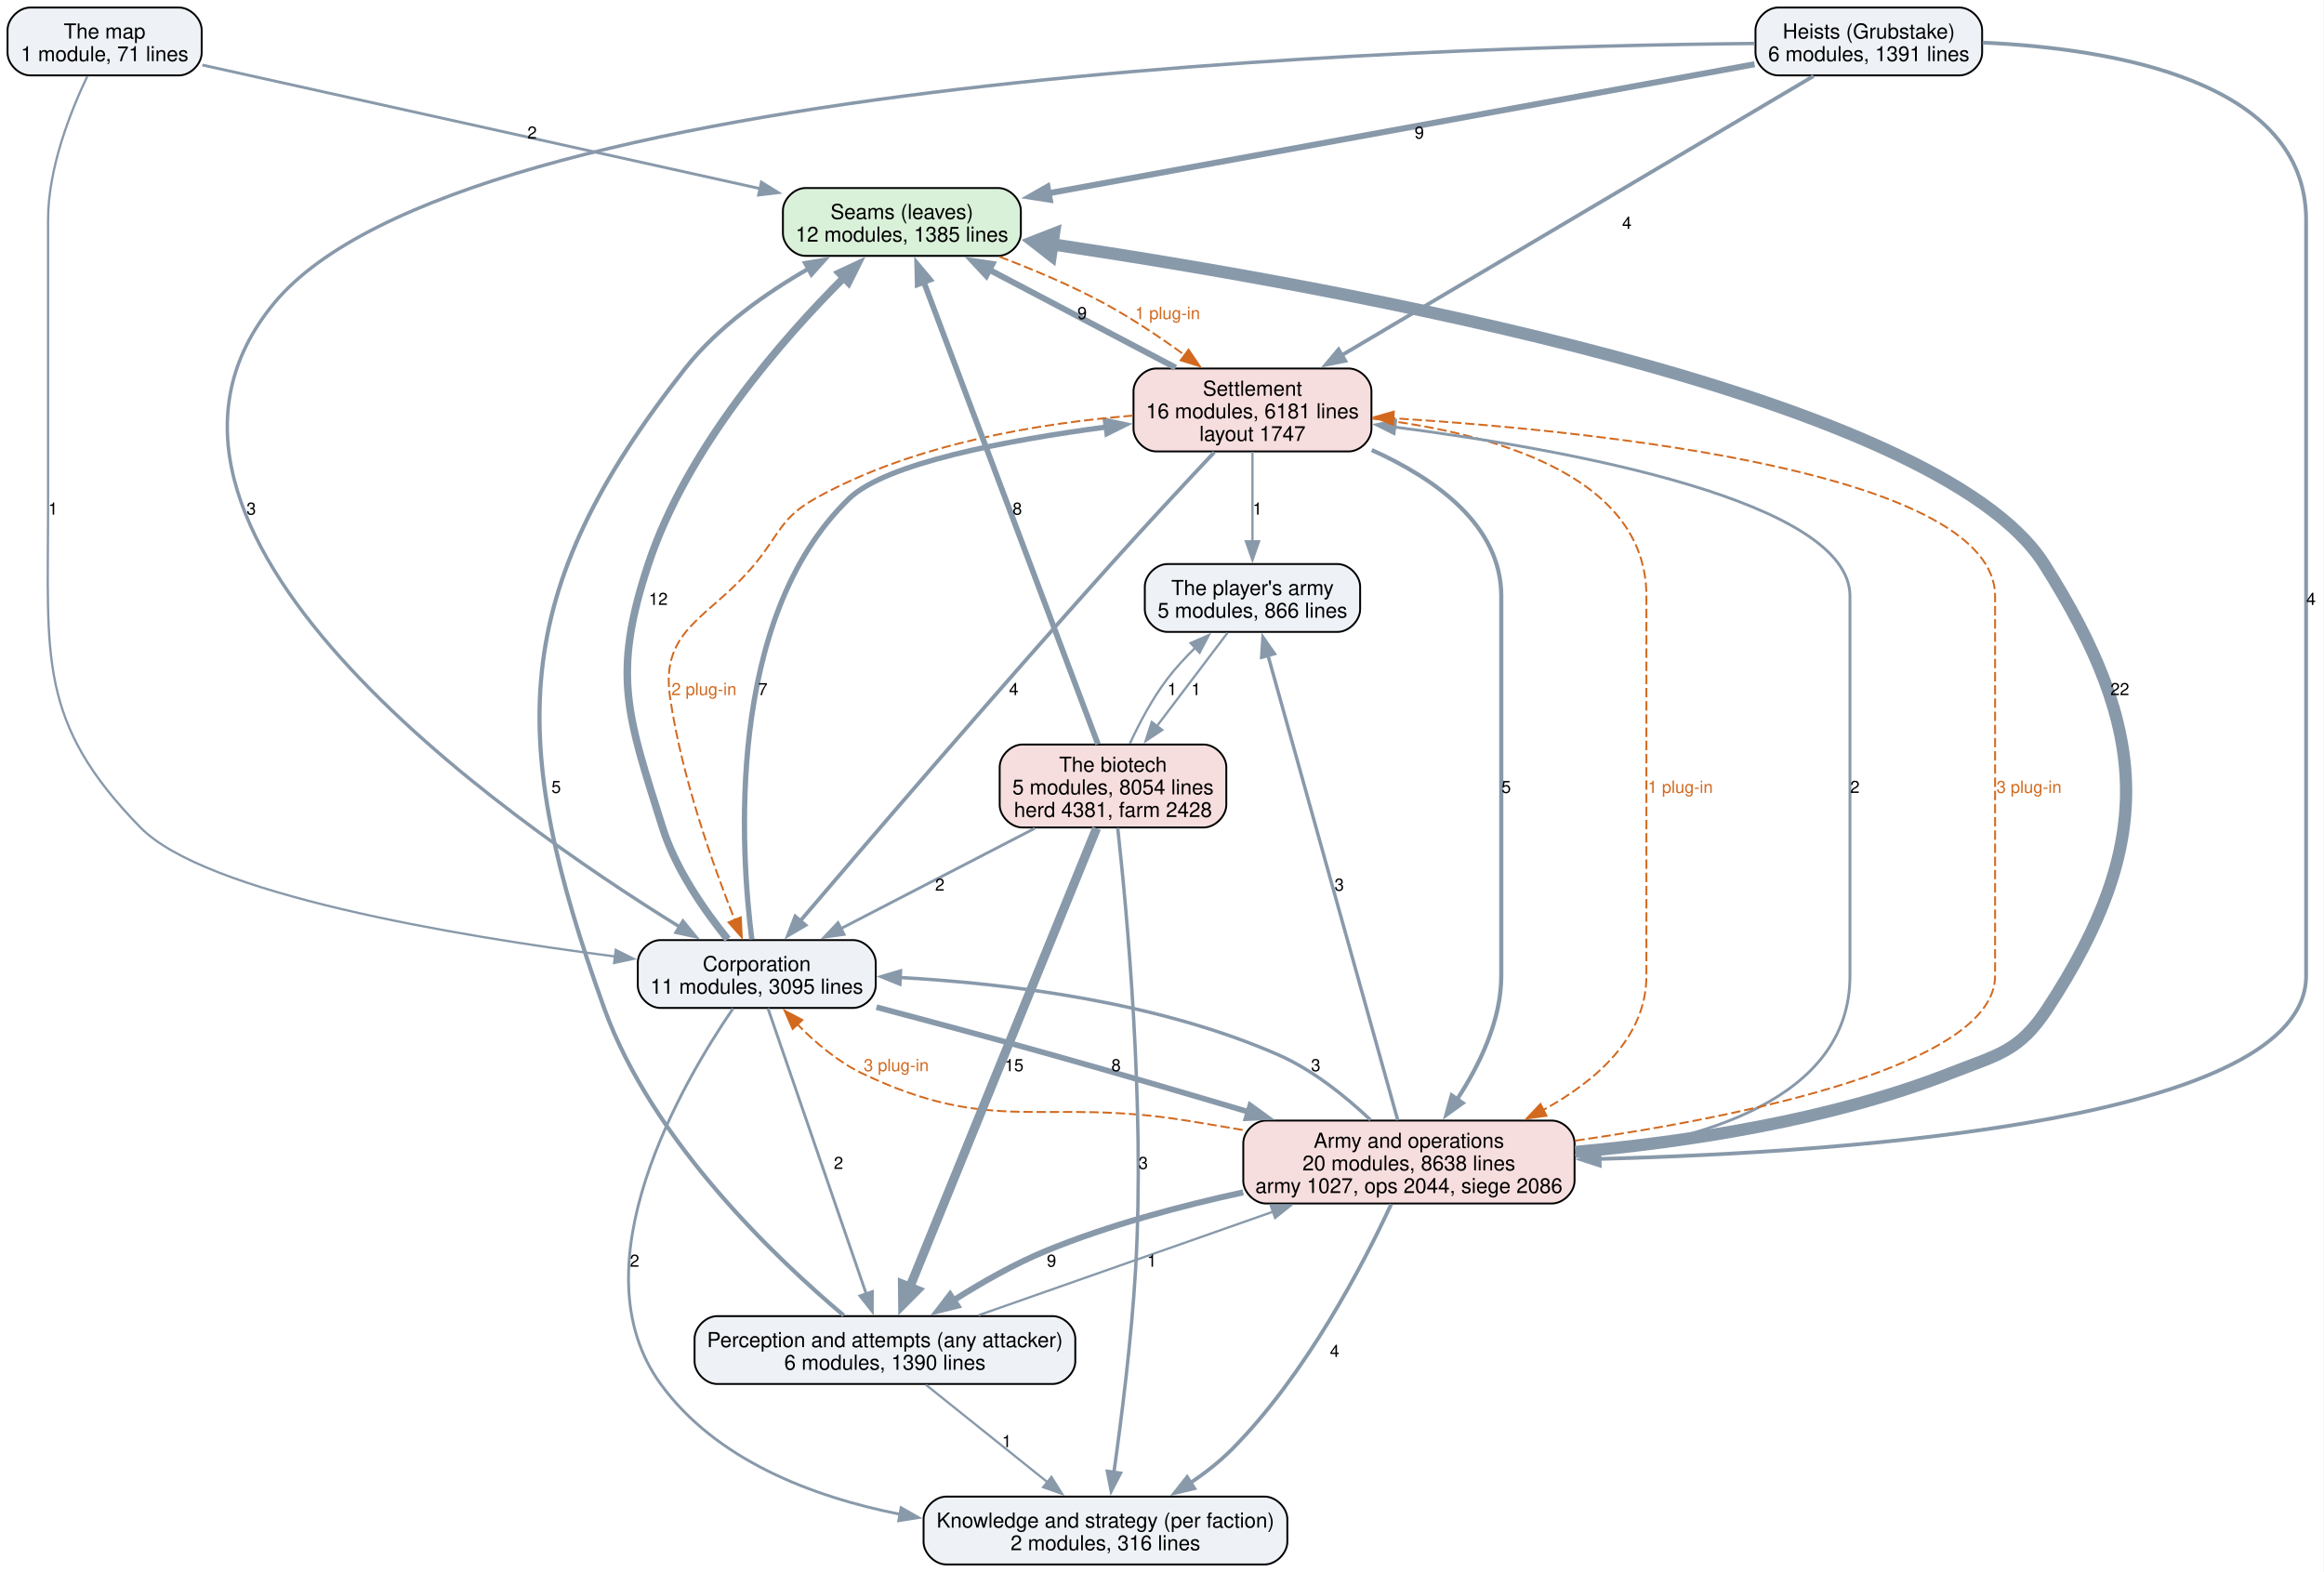
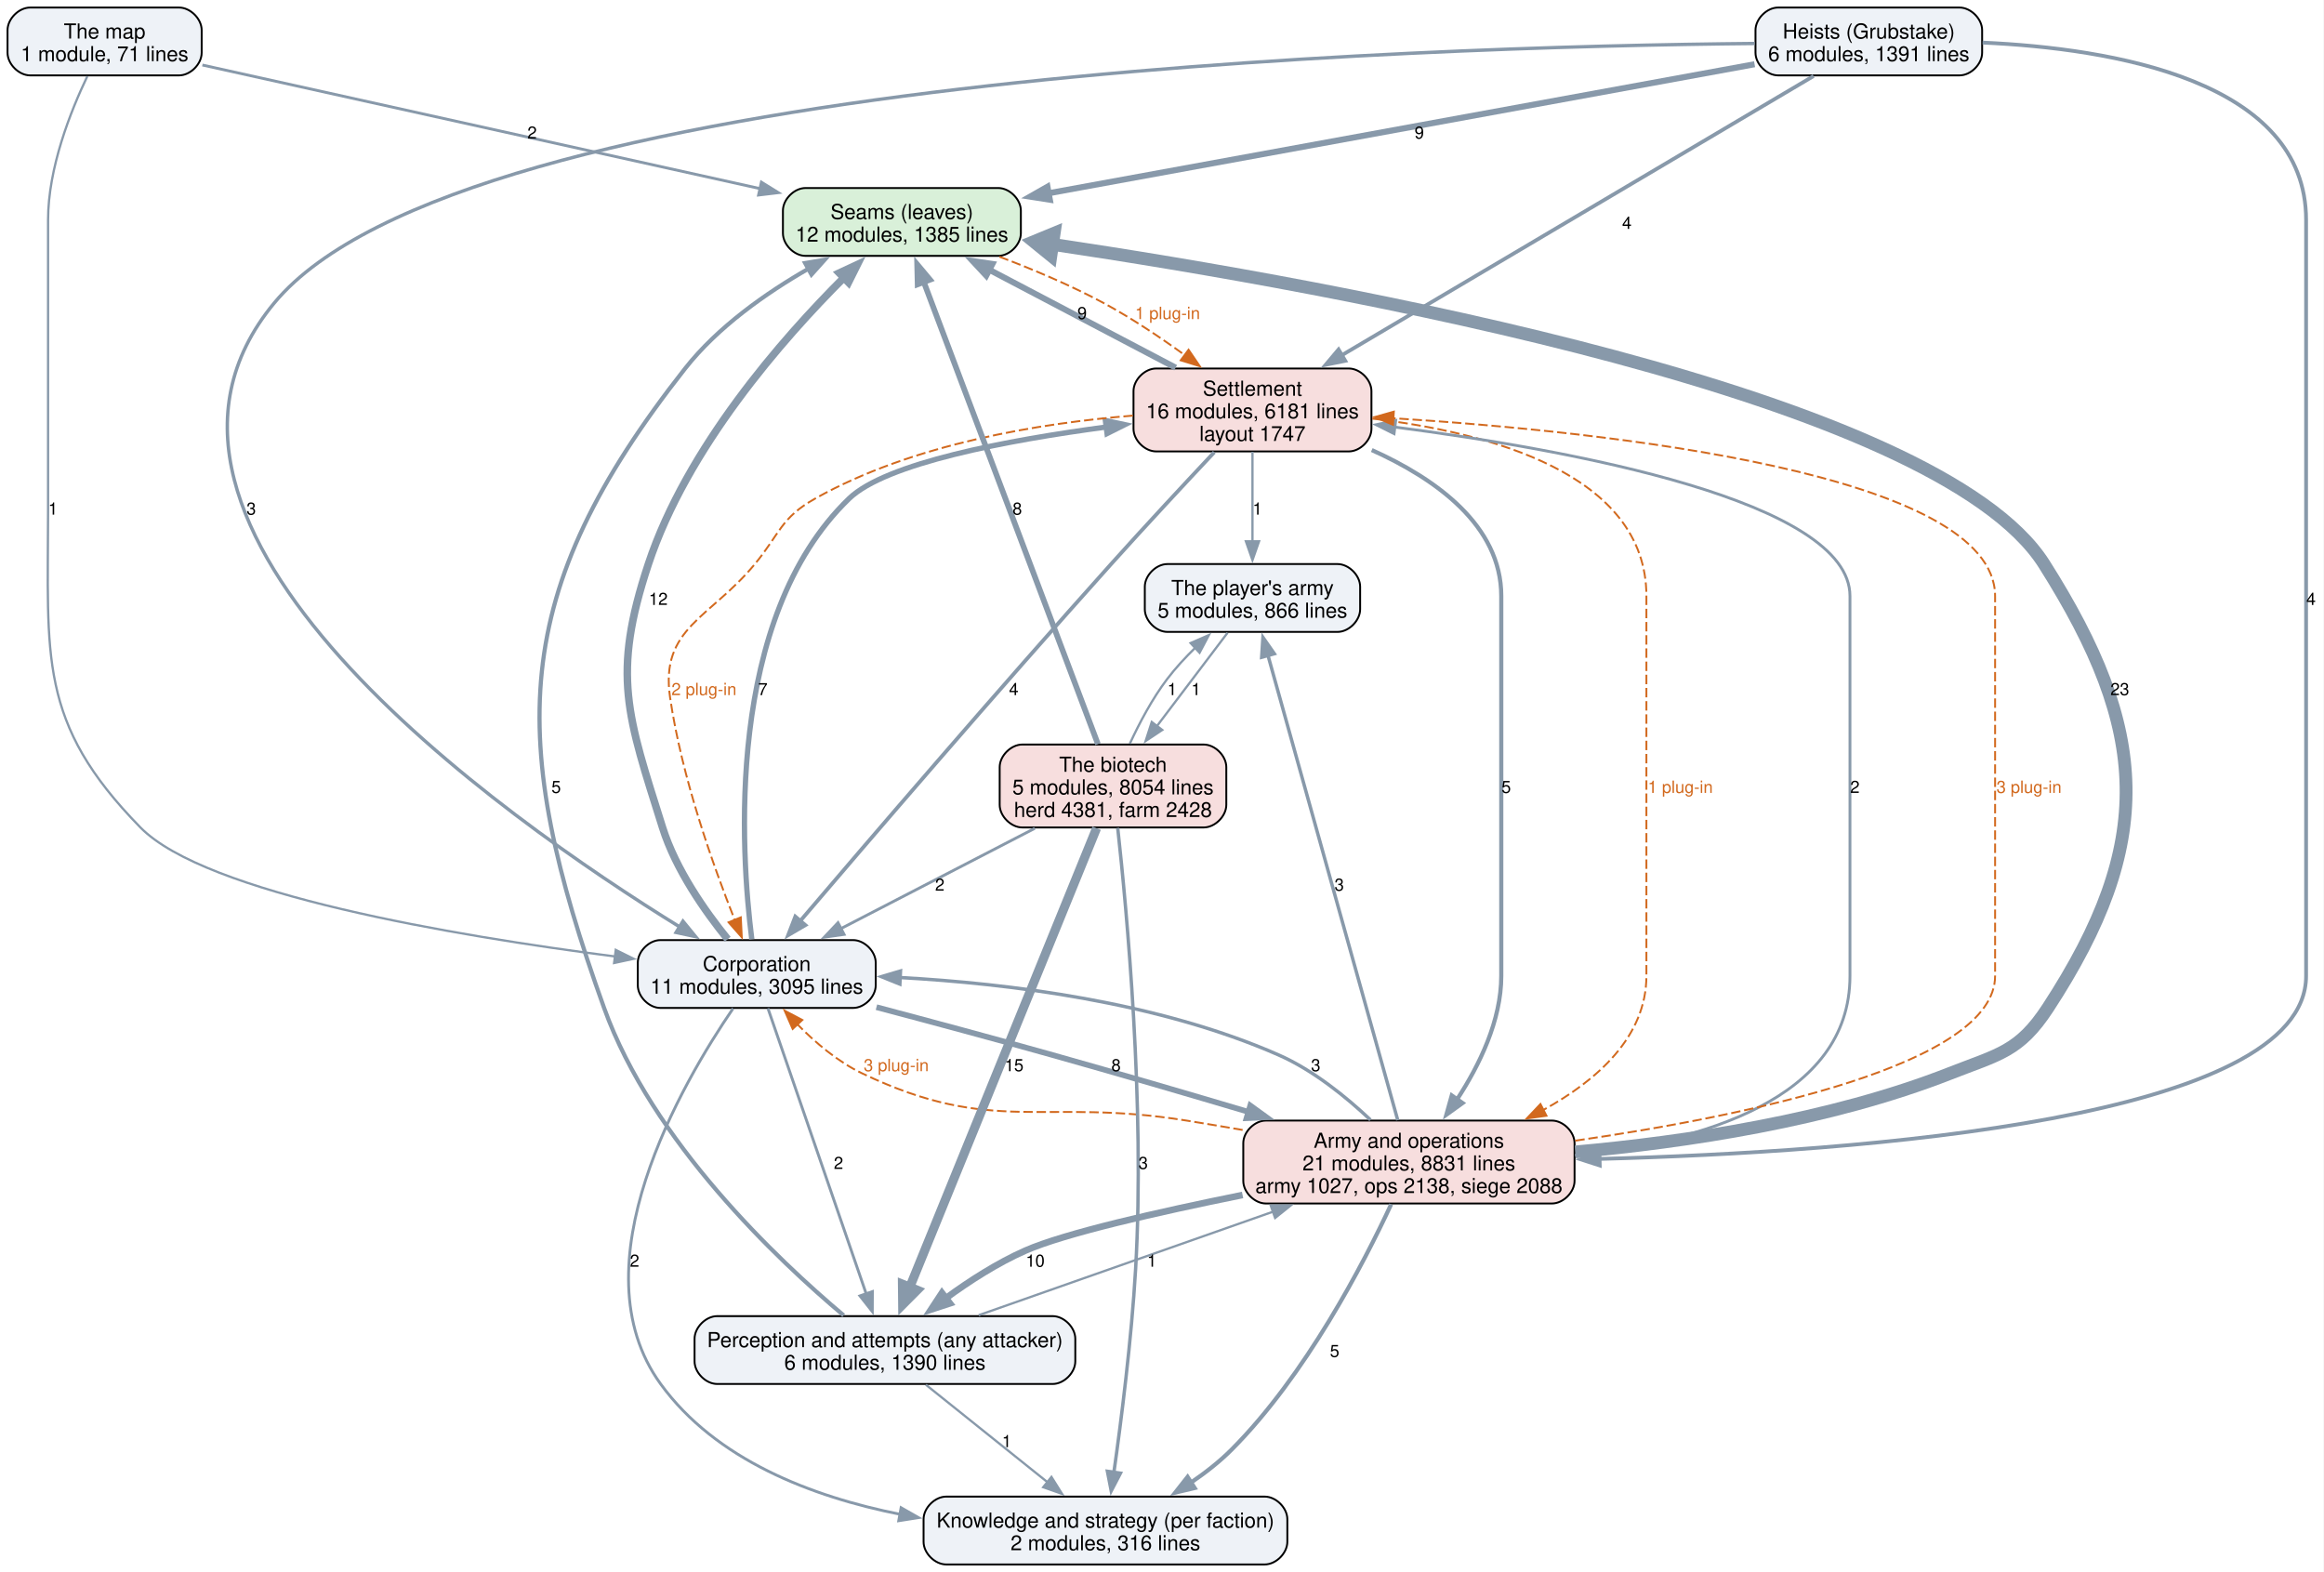
<svg xmlns="http://www.w3.org/2000/svg" width="1233pt" height="834pt" viewBox="0.00 0.00 1233.00 834.00">
  <g id="graph0" class="graph" transform="scale(1 1) rotate(0) translate(4 830)">
    <polygon fill="white" stroke="none" points="-4,4 -4,-830 1228.75,-830 1228.75,4 -4,4" />
    <g id="node1" class="node">
      <path fill="#d9f0d9" stroke="black" d="M525.62,-730.25C525.62,-730.25 423.38,-730.25 423.38,-730.25 417.38,-730.25 411.38,-724.25 411.38,-718.25 411.38,-718.25 411.38,-706.25 411.38,-706.25 411.38,-700.25 417.38,-694.25 423.38,-694.25 423.38,-694.25 525.62,-694.25 525.62,-694.25 531.62,-694.25 537.62,-700.25 537.62,-706.25 537.62,-706.25 537.62,-718.25 537.62,-718.25 537.62,-724.25 531.62,-730.25 525.62,-730.25" />
      <text xml:space="preserve" text-anchor="middle" x="474.5" y="-713.8" font-family="Helvetica,sans-Serif" font-size="11.00">Seams (leaves)</text>
      <text xml:space="preserve" text-anchor="middle" x="474.5" y="-701.8" font-family="Helvetica,sans-Serif" font-size="11.00">12 modules, 1385 lines</text>
    </g>
    <g id="node5" class="node">
      <path fill="#f7dede" stroke="black" d="M711.62,-634.5C711.62,-634.5 609.38,-634.5 609.38,-634.5 603.38,-634.5 597.38,-628.5 597.38,-622.5 597.38,-622.5 597.38,-602.5 597.38,-602.5 597.38,-596.5 603.38,-590.5 609.38,-590.5 609.38,-590.5 711.62,-590.5 711.62,-590.5 717.62,-590.5 723.62,-596.5 723.62,-602.5 723.62,-602.5 723.62,-622.5 723.62,-622.5 723.62,-628.5 717.62,-634.5 711.62,-634.5" />
      <text xml:space="preserve" text-anchor="middle" x="660.5" y="-620.05" font-family="Helvetica,sans-Serif" font-size="11.00">Settlement</text>
      <text xml:space="preserve" text-anchor="middle" x="660.5" y="-608.05" font-family="Helvetica,sans-Serif" font-size="11.00">16 modules, 6181 lines</text>
      <text xml:space="preserve" text-anchor="middle" x="660.5" y="-596.05" font-family="Helvetica,sans-Serif" font-size="11.00">layout 1747</text>
    </g>
    <g id="edge33" class="edge">
      <path fill="none" stroke="#d2691e" stroke-dasharray="5,2" d="M526.25,-693.81C544.17,-687.03 564.11,-678.62 581.5,-669.25 596.24,-661.3 611.5,-651.08 624.62,-641.57" />
      <polygon fill="#d2691e" stroke="#d2691e" points="626.59,-644.47 632.55,-635.7 622.43,-638.84 626.59,-644.47" />
      <text xml:space="preserve" text-anchor="middle" x="615.46" y="-660.7" font-family="Helvetica,sans-Serif" font-size="9.00" fill="#d2691e">1 plug-in</text>
    </g>
    <g id="node2" class="node">
      <path fill="#eef2f7" stroke="black" d="M554.5,-131.75C554.5,-131.75 376.5,-131.75 376.5,-131.75 370.5,-131.75 364.5,-125.75 364.5,-119.75 364.5,-119.75 364.5,-107.75 364.5,-107.75 364.5,-101.75 370.5,-95.75 376.5,-95.75 376.5,-95.75 554.5,-95.75 554.5,-95.75 560.5,-95.75 566.5,-101.75 566.5,-107.75 566.5,-107.75 566.5,-119.75 566.5,-119.75 566.5,-125.75 560.5,-131.75 554.5,-131.75" />
      <text xml:space="preserve" text-anchor="middle" x="465.5" y="-115.3" font-family="Helvetica,sans-Serif" font-size="11.00">Perception and attempts (any attacker)</text>
      <text xml:space="preserve" text-anchor="middle" x="465.5" y="-103.3" font-family="Helvetica,sans-Serif" font-size="11.00">6 modules, 1390 lines</text>
    </g>
    <g id="edge18" class="edge">
      <path fill="none" stroke="#8899aa" stroke-width="2.2" d="M443.62,-132.14C408.78,-161.41 342,-224.32 316.5,-295.25 265.09,-438.28 265.51,-515.06 359.5,-634.5 376.88,-656.59 402.42,-674.53 425.02,-687.49" />
      <polygon fill="#8899aa" stroke="#8899aa" stroke-width="2.2" points="423.14,-690.45 433.59,-692.21 426.52,-684.32 423.14,-690.45" />
      <text xml:space="preserve" text-anchor="middle" x="291.08" y="-409.32" font-family="Helvetica,sans-Serif" font-size="9.00">5</text>
    </g>
    <g id="node3" class="node">
      <path fill="#eef2f7" stroke="black" d="M667,-36C667,-36 498,-36 498,-36 492,-36 486,-30 486,-24 486,-24 486,-12 486,-12 486,-6 492,0 498,0 498,0 667,0 667,0 673,0 679,-6 679,-12 679,-12 679,-24 679,-24 679,-30 673,-36 667,-36" />
      <text xml:space="preserve" text-anchor="middle" x="582.5" y="-19.55" font-family="Helvetica,sans-Serif" font-size="11.00">Knowledge and strategy (per faction)</text>
      <text xml:space="preserve" text-anchor="middle" x="582.5" y="-7.55" font-family="Helvetica,sans-Serif" font-size="11.00">2 modules, 316 lines</text>
    </g>
    <g id="edge17" class="edge">
      <path fill="none" stroke="#8899aa" stroke-width="1.2" d="M487.23,-95.34C505.37,-80.8 531.45,-59.91 551.74,-43.65" />
      <polygon fill="#8899aa" stroke="#8899aa" stroke-width="1.2" points="553.85,-46.44 559.47,-37.46 549.47,-40.98 553.85,-46.44" />
      <text xml:space="preserve" text-anchor="middle" x="530.13" y="-62.2" font-family="Helvetica,sans-Serif" font-size="9.00">1</text>
    </g>
    <g id="node6" class="node">
      <path fill="#f7dede" stroke="black" d="M819.38,-235.5C819.38,-235.5 667.62,-235.5 667.62,-235.5 661.62,-235.5 655.62,-229.5 655.62,-223.5 655.62,-223.5 655.62,-203.5 655.62,-203.5 655.62,-197.5 661.62,-191.5 667.62,-191.5 667.62,-191.5 819.38,-191.5 819.38,-191.5 825.38,-191.5 831.38,-197.5 831.38,-203.5 831.38,-203.5 831.38,-223.5 831.38,-223.5 831.38,-229.5 825.38,-235.5 819.38,-235.5" />
      <text xml:space="preserve" text-anchor="middle" x="743.5" y="-221.05" font-family="Helvetica,sans-Serif" font-size="11.00">Army and operations</text>
-       <text xml:space="preserve" text-anchor="middle" x="743.5" y="-209.05" font-family="Helvetica,sans-Serif" font-size="11.00">20 modules, 8638 lines</text>
-       <text xml:space="preserve" text-anchor="middle" x="743.5" y="-197.05" font-family="Helvetica,sans-Serif" font-size="11.00">army 1027, ops 2044, siege 2086</text>
+       <text xml:space="preserve" text-anchor="middle" x="743.5" y="-209.05" font-family="Helvetica,sans-Serif" font-size="11.00">21 modules, 8831 lines</text>
+       <text xml:space="preserve" text-anchor="middle" x="743.5" y="-197.05" font-family="Helvetica,sans-Serif" font-size="11.00">army 1027, ops 2138, siege 2088</text>
    </g>
    <g id="edge16" class="edge">
      <path fill="none" stroke="#8899aa" stroke-width="1.2" d="M515.24,-132.24C558.77,-147.55 622.54,-169.97 671.62,-187.23" />
      <polygon fill="#8899aa" stroke="#8899aa" stroke-width="1.2" points="670.18,-190.43 680.78,-190.45 672.51,-183.83 670.18,-190.43" />
      <text xml:space="preserve" text-anchor="middle" x="607.12" y="-157.95" font-family="Helvetica,sans-Serif" font-size="9.00">1</text>
    </g>
    <g id="node4" class="node">
      <path fill="#eef2f7" stroke="black" d="M448.62,-331.25C448.62,-331.25 346.38,-331.25 346.38,-331.25 340.38,-331.25 334.38,-325.25 334.38,-319.25 334.38,-319.25 334.38,-307.25 334.38,-307.25 334.38,-301.25 340.38,-295.25 346.38,-295.25 346.38,-295.25 448.62,-295.25 448.62,-295.25 454.62,-295.25 460.62,-301.25 460.62,-307.25 460.62,-307.25 460.62,-319.25 460.62,-319.25 460.62,-325.25 454.62,-331.25 448.62,-331.25" />
      <text xml:space="preserve" text-anchor="middle" x="397.5" y="-314.8" font-family="Helvetica,sans-Serif" font-size="11.00">Corporation</text>
      <text xml:space="preserve" text-anchor="middle" x="397.5" y="-302.8" font-family="Helvetica,sans-Serif" font-size="11.00">11 modules, 3095 lines</text>
    </g>
    <g id="edge10" class="edge">
      <path fill="none" stroke="#8899aa" stroke-width="4" d="M382.08,-331.72C370.17,-346.4 354.56,-368.55 347.5,-391 328.85,-450.34 320.42,-471.71 340,-530.75 360.43,-592.36 410.97,-650.01 443.95,-682.9" />
      <polygon fill="#8899aa" stroke="#8899aa" stroke-width="4" points="441.27,-685.17 450.88,-689.64 446.15,-680.16 441.27,-685.17" />
      <text xml:space="preserve" text-anchor="middle" x="345.25" y="-509.07" font-family="Helvetica,sans-Serif" font-size="9.00">12</text>
    </g>
    <g id="edge9" class="edge">
      <path fill="none" stroke="#8899aa" stroke-width="1.5" d="M403.42,-295.07C415.1,-261.15 441.23,-185.25 455.58,-143.55" />
      <polygon fill="#8899aa" stroke="#8899aa" stroke-width="1.5" points="458.86,-144.77 458.81,-134.18 452.25,-142.49 458.86,-144.77" />
      <text xml:space="preserve" text-anchor="middle" x="440.88" y="-209.82" font-family="Helvetica,sans-Serif" font-size="9.00">2</text>
    </g>
    <g id="edge8" class="edge">
      <path fill="none" stroke="#8899aa" stroke-width="1.5" d="M384.93,-294.97C358.06,-255.71 301,-158.39 346.5,-95.75 375.74,-55.5 426.61,-35.94 473.65,-26.6" />
      <polygon fill="#8899aa" stroke="#8899aa" stroke-width="1.5" points="474.07,-30.09 483.28,-24.85 472.82,-23.2 474.07,-30.09" />
      <text xml:space="preserve" text-anchor="middle" x="332.68" y="-157.95" font-family="Helvetica,sans-Serif" font-size="9.00">2</text>
    </g>
    <g id="edge11" class="edge">
      <path fill="none" stroke="#8899aa" stroke-width="2.8" d="M394.88,-331.65C389.07,-377.38 380.44,-501.8 446.5,-565.5 465.99,-584.3 530.1,-596.42 583.11,-603.48" />
      <polygon fill="#8899aa" stroke="#8899aa" stroke-width="2.8" points="582.45,-606.92 592.82,-604.71 583.34,-599.98 582.45,-606.92" />
      <text xml:space="preserve" text-anchor="middle" x="400.71" y="-461.2" font-family="Helvetica,sans-Serif" font-size="9.00">7</text>
    </g>
    <g id="edge7" class="edge">
      <path fill="none" stroke="#8899aa" stroke-width="3" d="M461,-295.65C489.62,-288.08 523.81,-278.88 554.5,-270.25 588.65,-260.65 626.14,-249.68 658.66,-240.02" />
      <polygon fill="#8899aa" stroke="#8899aa" stroke-width="3" points="659.33,-243.48 667.92,-237.27 657.34,-236.77 659.33,-243.48" />
      <text xml:space="preserve" text-anchor="middle" x="588.14" y="-261.7" font-family="Helvetica,sans-Serif" font-size="9.00">8</text>
    </g>
    <g id="edge21" class="edge">
      <path fill="none" stroke="#8899aa" stroke-width="3.2" d="M619.75,-634.92C590.48,-650.3 551.01,-671.04 520.6,-687.02" />
      <polygon fill="#8899aa" stroke="#8899aa" stroke-width="3.2" points="519.26,-683.77 512.04,-691.52 522.52,-689.97 519.26,-683.77" />
      <text xml:space="preserve" text-anchor="middle" x="570.12" y="-660.7" font-family="Helvetica,sans-Serif" font-size="9.00">9</text>
    </g>
    <g id="edge20" class="edge">
      <path fill="none" stroke="#8899aa" stroke-width="2" d="M640.25,-590.09C625.04,-573.92 603.78,-551.11 585.5,-530.75 525.07,-463.46 455.72,-382.64 420.55,-341.38" />
      <polygon fill="#8899aa" stroke="#8899aa" stroke-width="2" points="423.28,-339.19 414.14,-333.85 417.95,-343.73 423.28,-339.19" />
      <text xml:space="preserve" text-anchor="middle" x="533.86" y="-461.2" font-family="Helvetica,sans-Serif" font-size="9.00">4</text>
    </g>
    <g id="edge35" class="edge">
      <path fill="none" stroke="#d2691e" stroke-dasharray="5,2" d="M597.01,-609.5C548.19,-605.55 480.52,-594.68 428.5,-565.5 410.19,-555.23 409.86,-546.94 396.5,-530.75 372.78,-502.01 346.11,-496.87 351.5,-460 357.7,-417.58 374.4,-370.66 385.87,-341.81" />
      <polygon fill="#d2691e" stroke="#d2691e" points="389.04,-343.31 389.56,-332.73 382.55,-340.68 389.04,-343.31" />
      <text xml:space="preserve" text-anchor="middle" x="369.5" y="-461.2" font-family="Helvetica,sans-Serif" font-size="9.00" fill="#d2691e">2 plug-in</text>
    </g>
    <g id="edge19" class="edge">
      <path fill="none" stroke="#8899aa" stroke-width="2.2" d="M723.79,-591.24C757.67,-576.02 792.5,-551.25 792.5,-513.75 792.5,-513.75 792.5,-513.75 792.5,-312.25 792.5,-288.62 780.92,-264.87 769.02,-246.69" />
      <polygon fill="#8899aa" stroke="#8899aa" stroke-width="2.2" points="771.97,-244.8 763.37,-238.61 766.23,-248.81 771.97,-244.8" />
      <text xml:space="preserve" text-anchor="middle" x="795.12" y="-409.32" font-family="Helvetica,sans-Serif" font-size="9.00">5</text>
    </g>
    <g id="edge34" class="edge">
      <path fill="none" stroke="#d2691e" stroke-dasharray="5,2" d="M724.06,-607.92C785.55,-600.62 869.5,-578.74 869.5,-513.75 869.5,-513.75 869.5,-513.75 869.5,-312.25 869.5,-279.93 843.3,-256.76 814.79,-241.12" />
      <polygon fill="#d2691e" stroke="#d2691e" points="816.49,-238.05 806,-236.59 813.29,-244.28 816.49,-238.05" />
      <text xml:space="preserve" text-anchor="middle" x="887.5" y="-409.32" font-family="Helvetica,sans-Serif" font-size="9.00" fill="#d2691e">1 plug-in</text>
    </g>
    <g id="node10" class="node">
      <path fill="#eef2f7" stroke="black" d="M705.62,-530.75C705.62,-530.75 615.38,-530.75 615.38,-530.75 609.38,-530.75 603.38,-524.75 603.38,-518.75 603.38,-518.75 603.38,-506.75 603.38,-506.75 603.38,-500.75 609.38,-494.75 615.38,-494.75 615.38,-494.75 705.62,-494.75 705.62,-494.75 711.62,-494.75 717.62,-500.75 717.62,-506.75 717.62,-506.75 717.62,-518.75 717.62,-518.75 717.62,-524.75 711.62,-530.75 705.62,-530.75" />
      <text xml:space="preserve" text-anchor="middle" x="660.5" y="-514.3" font-family="Helvetica,sans-Serif" font-size="11.00">The player's army</text>
      <text xml:space="preserve" text-anchor="middle" x="660.5" y="-502.3" font-family="Helvetica,sans-Serif" font-size="11.00">5 modules, 866 lines</text>
    </g>
    <g id="edge22" class="edge">
      <path fill="none" stroke="#8899aa" stroke-width="1.2" d="M660.5,-590.29C660.5,-576.29 660.5,-557.77 660.5,-542.46" />
      <polygon fill="#8899aa" stroke="#8899aa" stroke-width="1.2" points="664,-542.83 660.5,-532.83 657,-542.83 664,-542.83" />
      <text xml:space="preserve" text-anchor="middle" x="663.12" y="-556.95" font-family="Helvetica,sans-Serif" font-size="9.00">1</text>
    </g>
    <g id="edge4" class="edge">
-       <path fill="none" stroke="#8899aa" stroke-width="6.5" d="M831.77,-218.85C889.89,-224.05 966.73,-235.47 1030.5,-260.5 1056.37,-270.66 1067.3,-271.98 1082.5,-295.25 1139.75,-382.88 1136.54,-442.35 1080.5,-530.75 1023.53,-620.62 705.34,-677.88 554.22,-700.39" />
-       <polygon fill="#8899aa" stroke="#8899aa" stroke-width="6.5" points="553.52,-694.75 544.45,-701.82 555.17,-706 553.52,-694.75" />
-       <text xml:space="preserve" text-anchor="middle" x="1120.67" y="-461.2" font-family="Helvetica,sans-Serif" font-size="9.00">22</text>
+       <path fill="none" stroke="#8899aa" stroke-width="6.8" d="M831.77,-218.85C889.89,-224.05 966.73,-235.47 1030.5,-260.5 1056.37,-270.66 1067.3,-271.98 1082.5,-295.25 1139.75,-382.88 1136.54,-442.35 1080.5,-530.75 1023.53,-620.62 705.34,-677.88 554.22,-700.39" />
+       <polygon fill="#8899aa" stroke="#8899aa" stroke-width="6.8" points="553.56,-694.47 544.53,-701.81 555.29,-706.25 553.56,-694.47" />
+       <text xml:space="preserve" text-anchor="middle" x="1120.67" y="-461.2" font-family="Helvetica,sans-Serif" font-size="9.00">23</text>
    </g>
    <g id="edge3" class="edge">
-       <path fill="none" stroke="#8899aa" stroke-width="3.2" d="M655.59,-197.42C622.2,-190.16 584.28,-180.03 551.25,-166.5 534.2,-159.51 516.58,-149.44 501.77,-140.04" />
-       <polygon fill="#8899aa" stroke="#8899aa" stroke-width="3.2" points="503.9,-137.26 493.62,-134.7 500.07,-143.11 503.9,-137.26" />
-       <text xml:space="preserve" text-anchor="middle" x="553.88" y="-157.95" font-family="Helvetica,sans-Serif" font-size="9.00">9</text>
+       <path fill="none" stroke="#8899aa" stroke-width="3.5" d="M655.25,-196.02C610.31,-186.94 560.84,-175.68 540,-166.5 525.24,-160 510.36,-150.42 497.83,-141.26" />
+       <polygon fill="#8899aa" stroke="#8899aa" stroke-width="3.5" points="500,-138.52 489.93,-135.23 495.75,-144.08 500,-138.52" />
+       <text xml:space="preserve" text-anchor="middle" x="545.25" y="-157.95" font-family="Helvetica,sans-Serif" font-size="9.00">10</text>
    </g>
    <g id="edge2" class="edge">
-       <path fill="none" stroke="#8899aa" stroke-width="2" d="M734.08,-191.07C719.48,-159.67 688.92,-100.6 649.5,-61 643.05,-54.52 635.42,-48.57 627.66,-43.31" />
-       <polygon fill="#8899aa" stroke="#8899aa" stroke-width="2" points="629.59,-40.39 619.27,-37.97 625.83,-46.29 629.59,-40.39" />
-       <text xml:space="preserve" text-anchor="middle" x="704.09" y="-110.08" font-family="Helvetica,sans-Serif" font-size="9.00">4</text>
+       <path fill="none" stroke="#8899aa" stroke-width="2.2" d="M734.08,-191.07C719.48,-159.67 688.92,-100.6 649.5,-61 643.12,-54.59 635.59,-48.7 627.93,-43.49" />
+       <polygon fill="#8899aa" stroke="#8899aa" stroke-width="2.2" points="629.84,-40.56 619.52,-38.14 626.08,-46.46 629.84,-40.56" />
+       <text xml:space="preserve" text-anchor="middle" x="704.09" y="-110.08" font-family="Helvetica,sans-Serif" font-size="9.00">5</text>
    </g>
    <g id="edge1" class="edge">
      <path fill="none" stroke="#8899aa" stroke-width="1.8" d="M723.12,-235.85C710.33,-247.93 692.82,-262.18 674.5,-270.25 610.46,-298.47 530.92,-308.23 473.52,-311.38" />
      <polygon fill="#8899aa" stroke="#8899aa" stroke-width="1.8" points="473.43,-307.88 463.61,-311.85 473.77,-314.87 473.43,-307.88" />
      <text xml:space="preserve" text-anchor="middle" x="694.08" y="-261.7" font-family="Helvetica,sans-Serif" font-size="9.00">3</text>
    </g>
    <g id="edge31" class="edge">
      <path fill="none" stroke="#d2691e" stroke-dasharray="5,2" d="M655.28,-230.52C645.24,-232.24 635.15,-233.94 625.5,-235.5 549.24,-247.82 523.22,-227.24 453.5,-260.5 440.56,-266.67 428.55,-276.88 419,-286.61" />
      <polygon fill="#d2691e" stroke="#d2691e" points="416.55,-284.1 412.3,-293.81 421.67,-288.87 416.55,-284.1" />
      <text xml:space="preserve" text-anchor="middle" x="471.5" y="-261.7" font-family="Helvetica,sans-Serif" font-size="9.00" fill="#d2691e">3 plug-in</text>
    </g>
    <g id="edge5" class="edge">
      <path fill="none" stroke="#8899aa" stroke-width="1.5" d="M831.63,-217.04C897.96,-224.22 977.5,-246.54 977.5,-312.25 977.5,-513.75 977.5,-513.75 977.5,-513.75 977.5,-564.1 829.64,-591.27 735.89,-603.44" />
      <polygon fill="#8899aa" stroke="#8899aa" stroke-width="1.5" points="735.62,-599.94 726.14,-604.67 736.5,-606.89 735.62,-599.94" />
      <text xml:space="preserve" text-anchor="middle" x="980.12" y="-409.32" font-family="Helvetica,sans-Serif" font-size="9.00">2</text>
    </g>
    <g id="edge32" class="edge">
      <path fill="none" stroke="#d2691e" stroke-dasharray="5,2" d="M831.79,-224.83C923.73,-238.12 1054.5,-265.27 1054.5,-312.25 1054.5,-513.75 1054.5,-513.75 1054.5,-513.75 1054.5,-578.82 849.5,-600.88 735.24,-608.12" />
      <polygon fill="#d2691e" stroke="#d2691e" points="735.08,-604.62 725.31,-608.72 735.51,-611.61 735.08,-604.62" />
      <text xml:space="preserve" text-anchor="middle" x="1072.5" y="-409.32" font-family="Helvetica,sans-Serif" font-size="9.00" fill="#d2691e">3 plug-in</text>
    </g>
    <g id="edge6" class="edge">
      <path fill="none" stroke="#8899aa" stroke-width="1.8" d="M737.58,-235.71C723.02,-287.84 685.46,-422.37 668.74,-482.25" />
      <polygon fill="#8899aa" stroke="#8899aa" stroke-width="1.8" points="665.37,-481.29 666.05,-491.86 672.11,-483.17 665.37,-481.29" />
      <text xml:space="preserve" text-anchor="middle" x="706.54" y="-357.45" font-family="Helvetica,sans-Serif" font-size="9.00">3</text>
    </g>
    <g id="node7" class="node">
      <path fill="#eef2f7" stroke="black" d="M1035.62,-826C1035.62,-826 939.38,-826 939.38,-826 933.38,-826 927.38,-820 927.38,-814 927.38,-814 927.38,-802 927.38,-802 927.38,-796 933.38,-790 939.38,-790 939.38,-790 1035.62,-790 1035.62,-790 1041.62,-790 1047.62,-796 1047.62,-802 1047.62,-802 1047.62,-814 1047.62,-814 1047.62,-820 1041.62,-826 1035.62,-826" />
      <text xml:space="preserve" text-anchor="middle" x="987.5" y="-809.55" font-family="Helvetica,sans-Serif" font-size="11.00">Heists (Grubstake)</text>
      <text xml:space="preserve" text-anchor="middle" x="987.5" y="-797.55" font-family="Helvetica,sans-Serif" font-size="11.00">6 modules, 1391 lines</text>
    </g>
    <g id="edge14" class="edge">
      <path fill="none" stroke="#8899aa" stroke-width="3.2" d="M926.89,-795.92C833.64,-778.88 655.04,-746.24 552.34,-727.48" />
      <polygon fill="#8899aa" stroke="#8899aa" stroke-width="3.2" points="552.99,-724.04 542.53,-725.68 551.73,-730.92 552.99,-724.04" />
      <text xml:space="preserve" text-anchor="middle" x="749.01" y="-756.45" font-family="Helvetica,sans-Serif" font-size="9.00">9</text>
    </g>
    <g id="edge13" class="edge">
      <path fill="none" stroke="#8899aa" stroke-width="1.8" d="M926.93,-806.93C750.23,-805.29 241.55,-789.99 141.5,-669.25 42.99,-550.35 262.16,-396.54 356.76,-338.15" />
      <polygon fill="#8899aa" stroke="#8899aa" stroke-width="1.8" points="358.34,-341.28 365.05,-333.09 354.69,-335.31 358.34,-341.28" />
      <text xml:space="preserve" text-anchor="middle" x="129.29" y="-556.95" font-family="Helvetica,sans-Serif" font-size="9.00">3</text>
    </g>
    <g id="edge15" class="edge">
      <path fill="none" stroke="#8899aa" stroke-width="2" d="M958.19,-789.66C901.47,-756.09 776.23,-681.98 707.65,-641.4" />
      <polygon fill="#8899aa" stroke="#8899aa" stroke-width="2" points="709.74,-638.57 699.35,-636.49 706.18,-644.6 709.74,-638.57" />
      <text xml:space="preserve" text-anchor="middle" x="859.13" y="-708.58" font-family="Helvetica,sans-Serif" font-size="9.00">4</text>
    </g>
    <g id="edge12" class="edge">
      <path fill="none" stroke="#8899aa" stroke-width="2" d="M1047.85,-807.4C1116.59,-804.31 1219.5,-787.32 1219.5,-713.25 1219.5,-713.25 1219.5,-713.25 1219.5,-312.25 1219.5,-236.32 984.16,-218.84 844.43,-215.15" />
      <polygon fill="#8899aa" stroke="#8899aa" stroke-width="2" points="844.75,-211.66 834.66,-214.92 844.58,-218.66 844.75,-211.66" />
      <text xml:space="preserve" text-anchor="middle" x="1222.12" y="-509.07" font-family="Helvetica,sans-Serif" font-size="9.00">4</text>
    </g>
    <g id="node8" class="node">
      <path fill="#f7dede" stroke="black" d="M634.62,-435C634.62,-435 538.38,-435 538.38,-435 532.38,-435 526.38,-429 526.38,-423 526.38,-423 526.38,-403 526.38,-403 526.38,-397 532.38,-391 538.38,-391 538.38,-391 634.62,-391 634.62,-391 640.62,-391 646.62,-397 646.62,-403 646.62,-403 646.62,-423 646.62,-423 646.62,-429 640.62,-435 634.62,-435" />
      <text xml:space="preserve" text-anchor="middle" x="586.5" y="-420.55" font-family="Helvetica,sans-Serif" font-size="11.00">The biotech</text>
      <text xml:space="preserve" text-anchor="middle" x="586.5" y="-408.55" font-family="Helvetica,sans-Serif" font-size="11.00">5 modules, 8054 lines</text>
      <text xml:space="preserve" text-anchor="middle" x="586.5" y="-396.55" font-family="Helvetica,sans-Serif" font-size="11.00">herd 4381, farm 2428</text>
    </g>
    <g id="edge26" class="edge">
      <path fill="none" stroke="#8899aa" stroke-width="3" d="M578.51,-435.21C558.99,-487.01 508.82,-620.17 486.05,-680.61" />
      <polygon fill="#8899aa" stroke="#8899aa" stroke-width="3" points="482.86,-679.14 482.61,-689.73 489.41,-681.61 482.86,-679.14" />
      <text xml:space="preserve" text-anchor="middle" x="535.71" y="-556.95" font-family="Helvetica,sans-Serif" font-size="9.00">8</text>
    </g>
    <g id="edge25" class="edge">
      <path fill="none" stroke="#8899aa" stroke-width="4.8" d="M577.8,-390.62C556.85,-339.16 503.52,-208.15 478.65,-147.05" />
      <polygon fill="#8899aa" stroke="#8899aa" stroke-width="4.8" points="482.57,-145.54 474.91,-137.86 474.79,-148.7 482.57,-145.54" />
      <text xml:space="preserve" text-anchor="middle" x="534.04" y="-261.7" font-family="Helvetica,sans-Serif" font-size="9.00">15</text>
    </g>
    <g id="edge24" class="edge">
      <path fill="none" stroke="#8899aa" stroke-width="1.8" d="M589,-390.81C593.82,-347.06 603.52,-243.56 598.5,-156.75 596.34,-119.36 590.89,-76.55 586.96,-48.71" />
      <polygon fill="#8899aa" stroke="#8899aa" stroke-width="1.8" points="590.45,-48.43 585.56,-39.04 583.53,-49.43 590.45,-48.43" />
      <text xml:space="preserve" text-anchor="middle" x="602.53" y="-209.82" font-family="Helvetica,sans-Serif" font-size="9.00">3</text>
    </g>
    <g id="edge23" class="edge">
      <path fill="none" stroke="#8899aa" stroke-width="1.5" d="M545.02,-390.55C514.5,-374.76 473.07,-353.33 441.88,-337.21" />
      <polygon fill="#8899aa" stroke="#8899aa" stroke-width="1.5" points="443.82,-334.27 433.33,-332.78 440.61,-340.48 443.82,-334.27" />
      <text xml:space="preserve" text-anchor="middle" x="494.62" y="-357.45" font-family="Helvetica,sans-Serif" font-size="9.00">2</text>
    </g>
    <g id="edge27" class="edge">
      <path fill="none" stroke="#8899aa" stroke-width="1.2" d="M595.41,-435.4C600.42,-446.23 607.28,-459.26 615.25,-469.75 619.67,-475.58 624.95,-481.28 630.32,-486.52" />
      <polygon fill="#8899aa" stroke="#8899aa" stroke-width="1.2" points="627.67,-488.83 637.38,-493.07 632.43,-483.7 627.67,-488.83" />
      <text xml:space="preserve" text-anchor="middle" x="617.88" y="-461.2" font-family="Helvetica,sans-Serif" font-size="9.00">1</text>
    </g>
    <g id="node9" class="node">
      <path fill="#eef2f7" stroke="black" d="M91,-826C91,-826 12,-826 12,-826 6,-826 0,-820 0,-814 0,-814 0,-802 0,-802 0,-796 6,-790 12,-790 12,-790 91,-790 91,-790 97,-790 103,-796 103,-802 103,-802 103,-814 103,-814 103,-820 97,-826 91,-826" />
      <text xml:space="preserve" text-anchor="middle" x="51.5" y="-809.55" font-family="Helvetica,sans-Serif" font-size="11.00">The map</text>
      <text xml:space="preserve" text-anchor="middle" x="51.5" y="-797.55" font-family="Helvetica,sans-Serif" font-size="11.00">1 module, 71 lines</text>
    </g>
    <g id="edge29" class="edge">
      <path fill="none" stroke="#8899aa" stroke-width="1.5" d="M103.37,-795.5C177.46,-779.08 314.04,-748.81 399.24,-729.93" />
      <polygon fill="#8899aa" stroke="#8899aa" stroke-width="1.5" points="399.95,-733.36 408.96,-727.78 398.44,-726.52 399.95,-733.36" />
      <text xml:space="preserve" text-anchor="middle" x="278.31" y="-756.45" font-family="Helvetica,sans-Serif" font-size="9.00">2</text>
    </g>
    <g id="edge28" class="edge">
      <path fill="none" stroke="#8899aa" stroke-width="1.2" d="M42.34,-789.56C33.51,-771.12 21.5,-740.93 21.5,-713.25 21.5,-713.25 21.5,-713.25 21.5,-559.62 21.5,-481.58 15.89,-446.75 70.5,-391 105.04,-355.74 236.89,-333.55 322.25,-322.57" />
      <polygon fill="#8899aa" stroke="#8899aa" stroke-width="1.2" points="322.69,-326.04 332.17,-321.32 321.81,-319.09 322.69,-326.04" />
      <text xml:space="preserve" text-anchor="middle" x="24.12" y="-556.95" font-family="Helvetica,sans-Serif" font-size="9.00">1</text>
    </g>
    <g id="edge30" class="edge">
      <path fill="none" stroke="#8899aa" stroke-width="1.2" d="M647.27,-494.27C636.84,-480.5 622.05,-460.96 609.67,-444.61" />
      <polygon fill="#8899aa" stroke="#8899aa" stroke-width="1.2" points="612.64,-442.73 603.81,-436.87 607.06,-446.95 612.64,-442.73" />
      <text xml:space="preserve" text-anchor="middle" x="630.56" y="-461.2" font-family="Helvetica,sans-Serif" font-size="9.00">1</text>
    </g>
  </g>
</svg>
